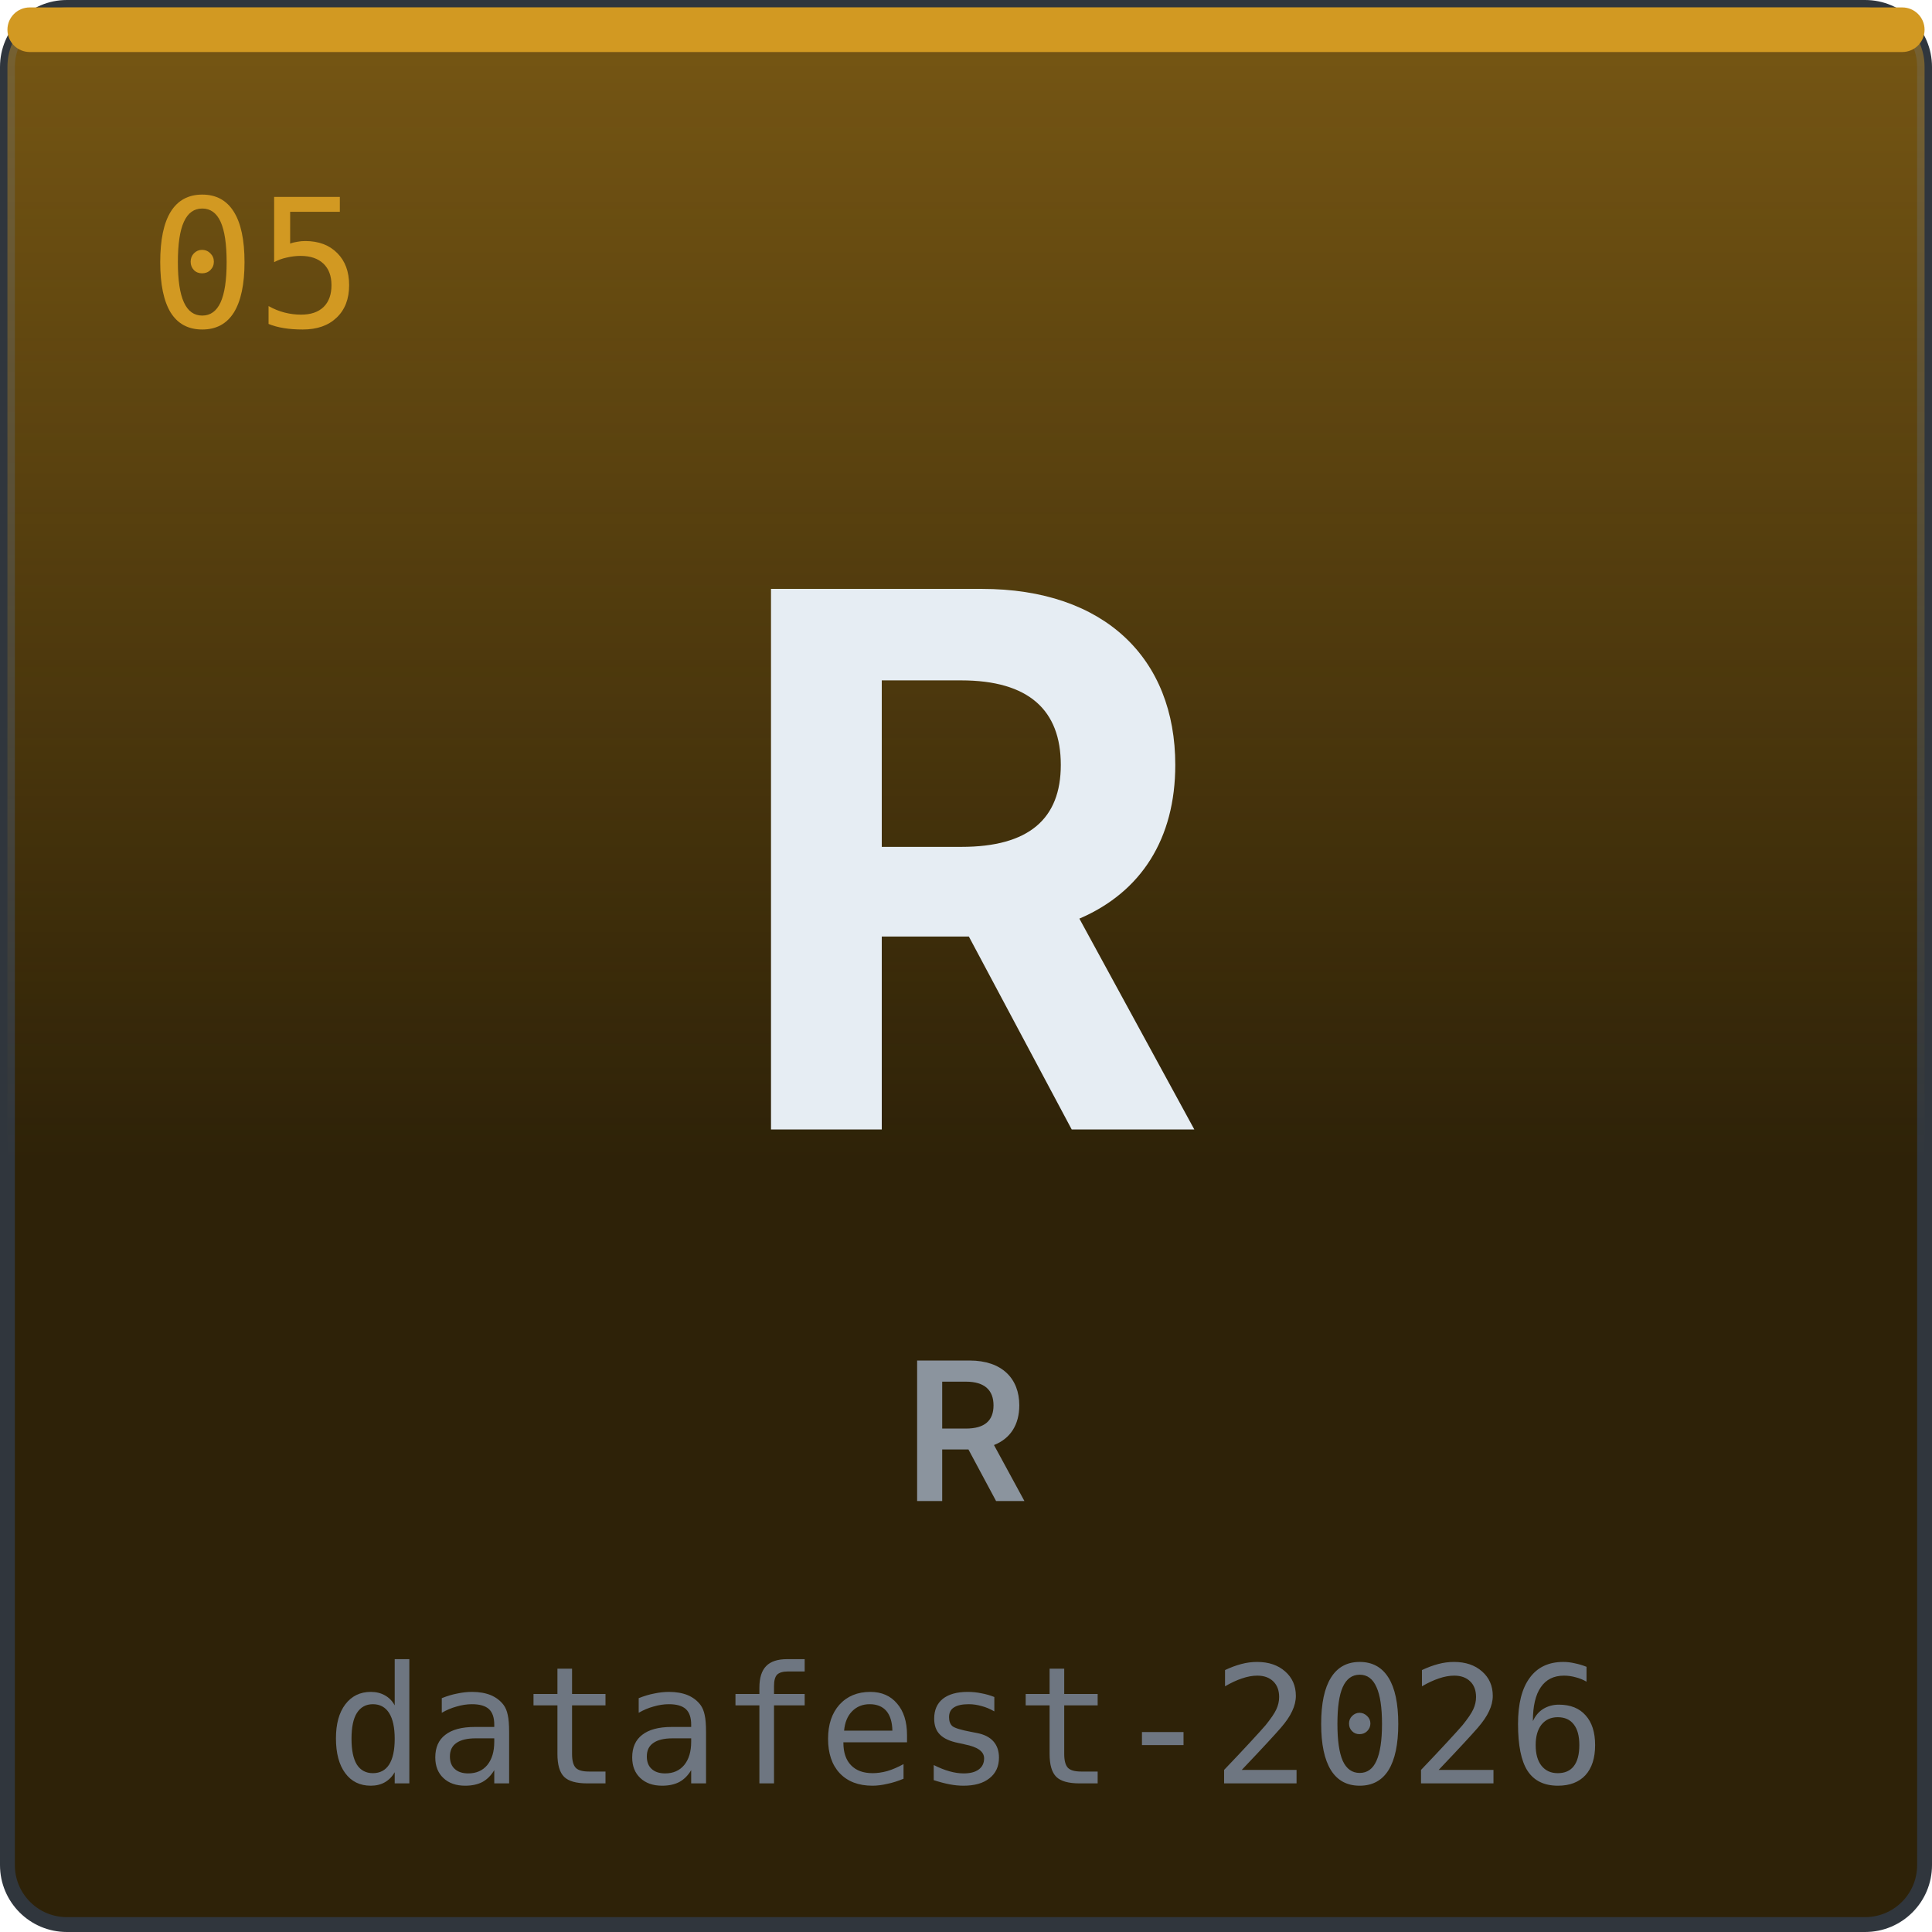
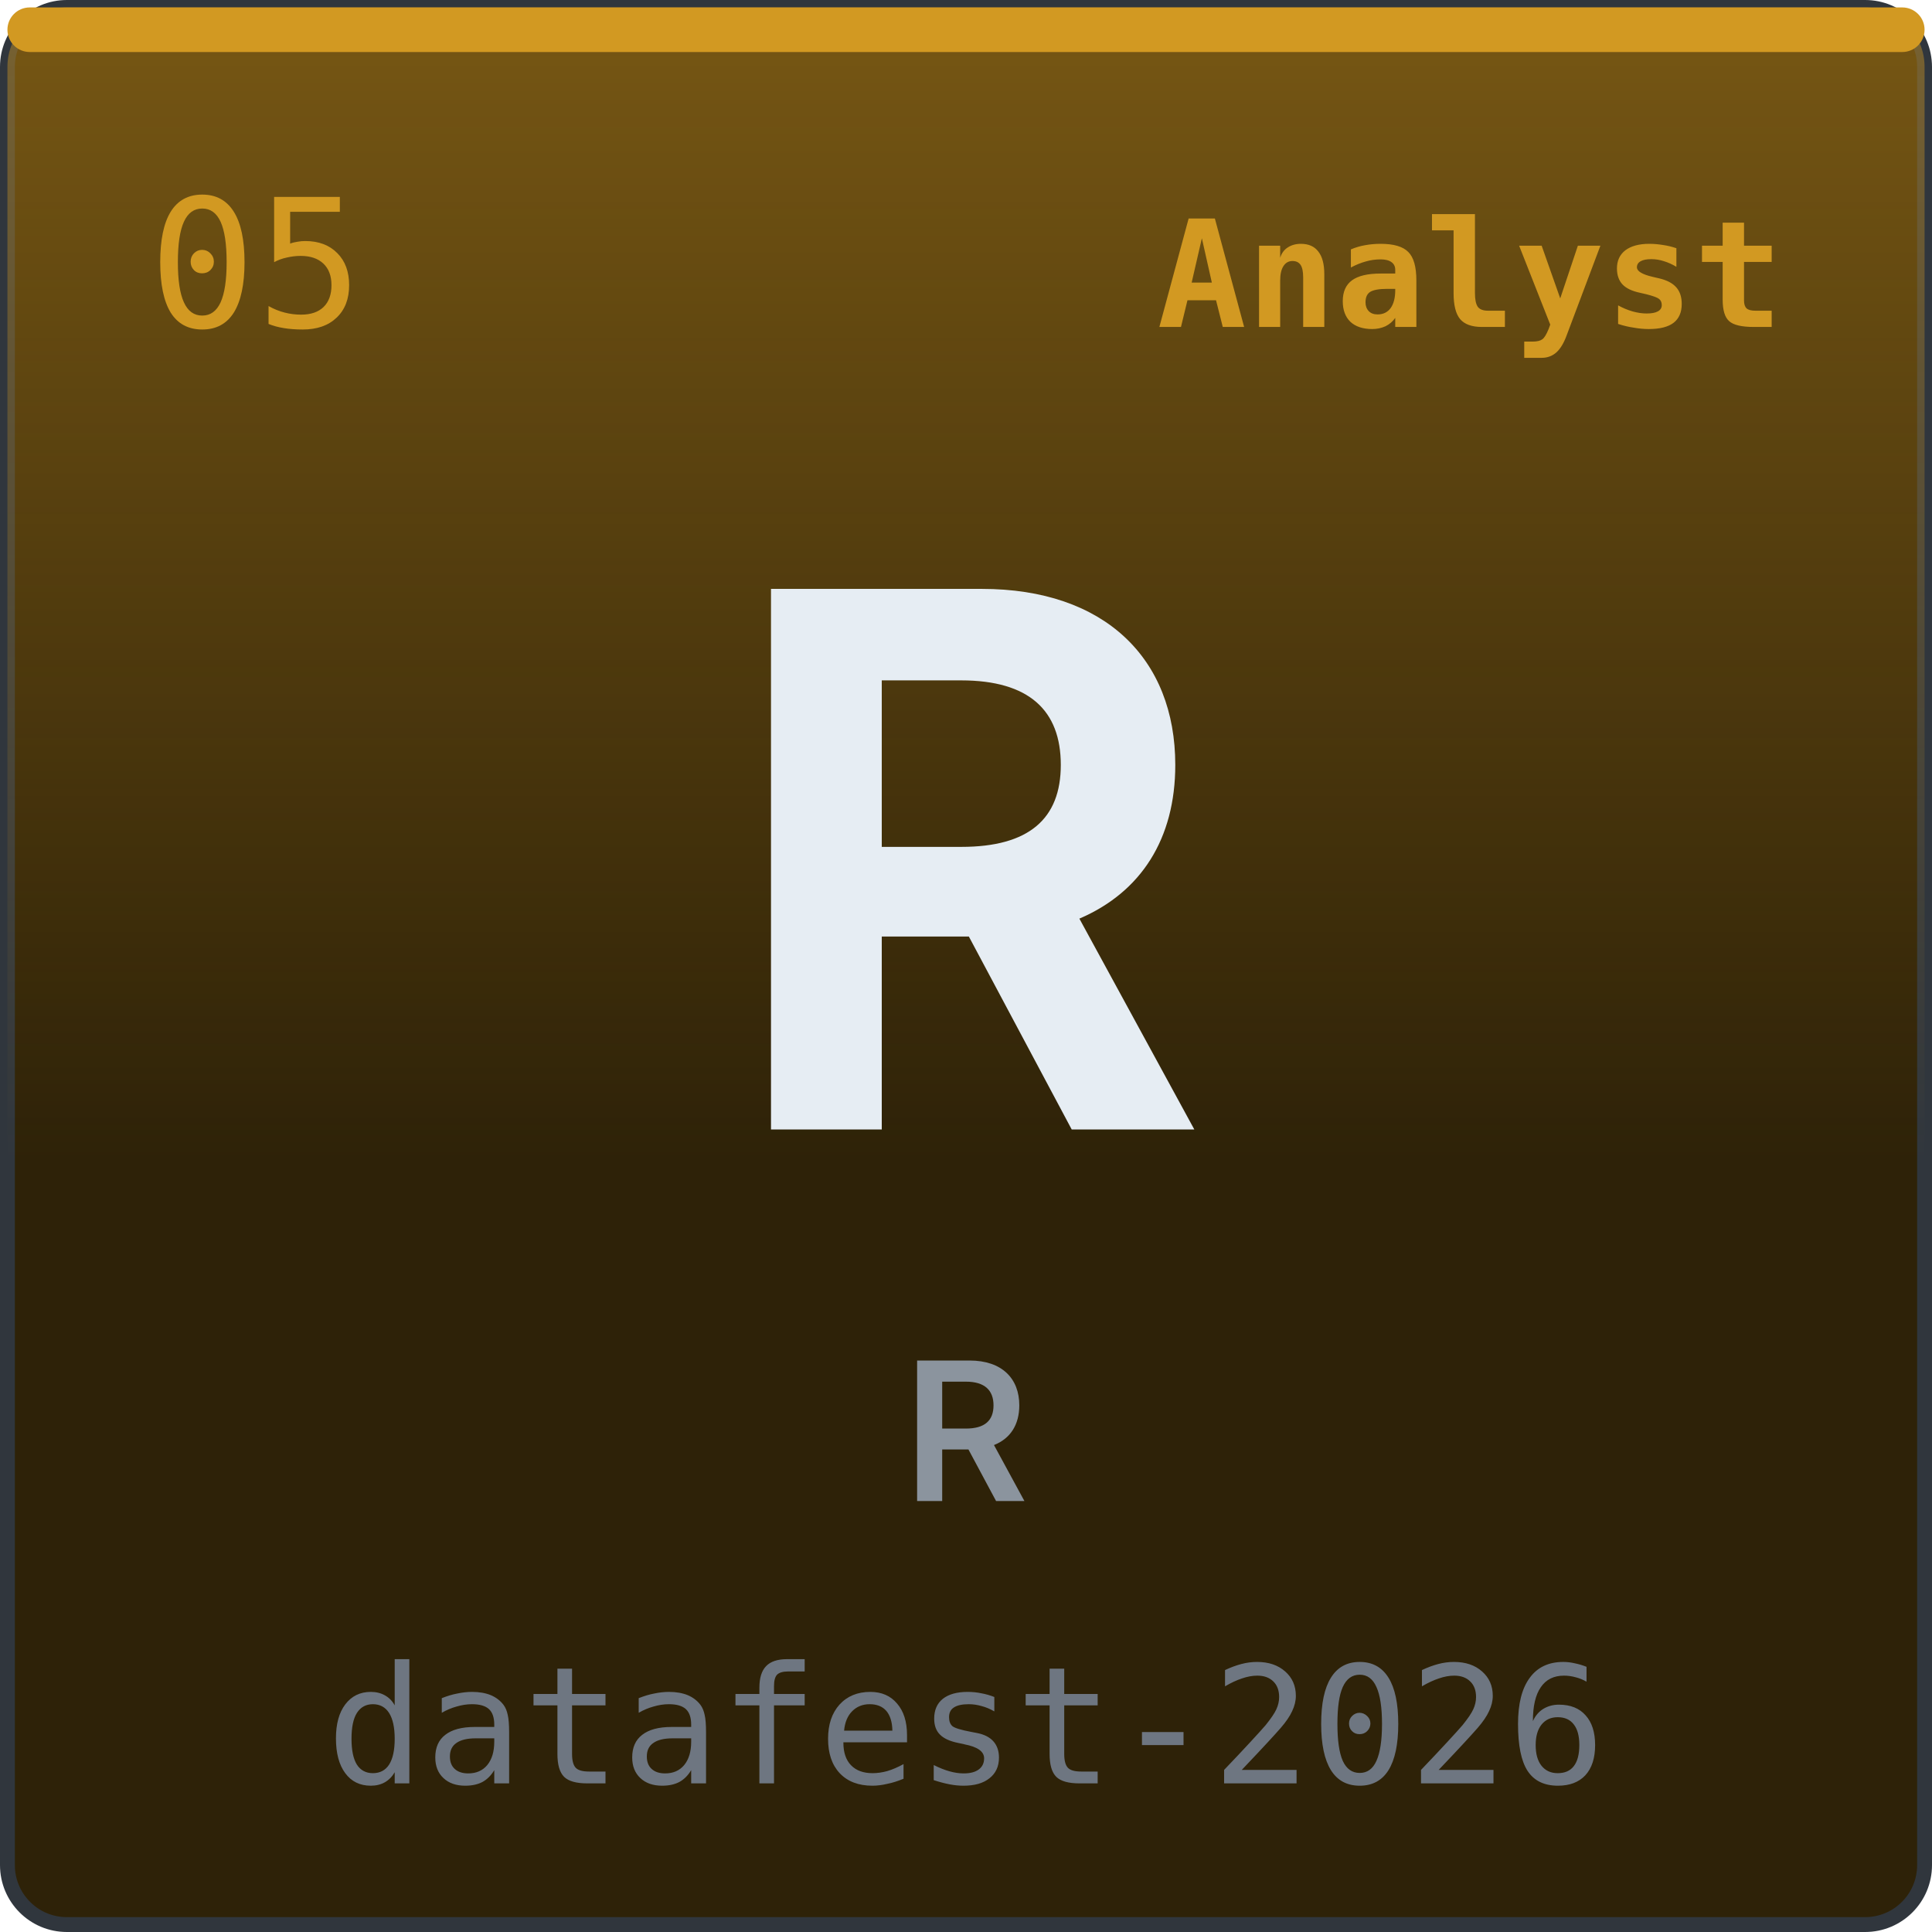
- <svg xmlns="http://www.w3.org/2000/svg" width="130" height="130" viewBox="0 0 130 130" role="img" aria-label="05 R R datafest-2026">
+ <svg xmlns="http://www.w3.org/2000/svg" width="130" height="130" viewBox="0 0 130 130" role="img" aria-label="05 R R datafest-2026 Analyst">
  <defs>
    <linearGradient id="g5" x1="0" y1="0" x2="0" y2="1">
      <stop offset="0%" stop-color="#d29922" stop-opacity="0.45" />
      <stop offset="60%" stop-color="#d29922" stop-opacity="0" />
    </linearGradient>
  </defs>
  <g opacity="1">
    <set attributeName="opacity" to="0" begin="0s" />
    <animate attributeName="opacity" from="0" to="1" begin="0.32s" dur="0.55s" fill="freeze" />
    <rect x="0.5" y="0.5" width="129" height="129" rx="4" fill="#2e2208" stroke="#30363d" stroke-width="1" />
    <rect x="0.5" y="0.5" width="129" height="129" rx="4" fill="url(#g5)" />
    <rect x="0.5" y="0.5" width="129" height="3" rx="1.5" fill="#d29922">
      <animate attributeName="opacity" values="1;0.45;1" dur="4s" begin="-1.05s" repeatCount="indefinite" />
    </rect>
    <text x="10" y="22" font-family="ui-monospace, SFMono-Regular, Menlo, monospace" font-size="12" font-weight="500" fill="#d29922">05</text>
+     <text x="120" y="22" font-family="ui-monospace, SFMono-Regular, Menlo, monospace" font-size="10" font-weight="600" fill="#d29922" text-anchor="end">Analyst</text>
    <text x="65" y="76" font-family="-apple-system, BlinkMacSystemFont, Inter, system-ui, sans-serif" font-size="50" font-weight="700" fill="#e6edf3" text-anchor="middle" letter-spacing="-1">R</text>
    <text x="65" y="101" font-family="-apple-system, BlinkMacSystemFont, Inter, system-ui, sans-serif" font-size="13" font-weight="600" fill="#8b949e" text-anchor="middle">R</text>
    <text x="65" y="120" font-family="ui-monospace, SFMono-Regular, Menlo, monospace" font-size="11" fill="#6e7681" text-anchor="middle">datafest-2026</text>
  </g>
</svg>
